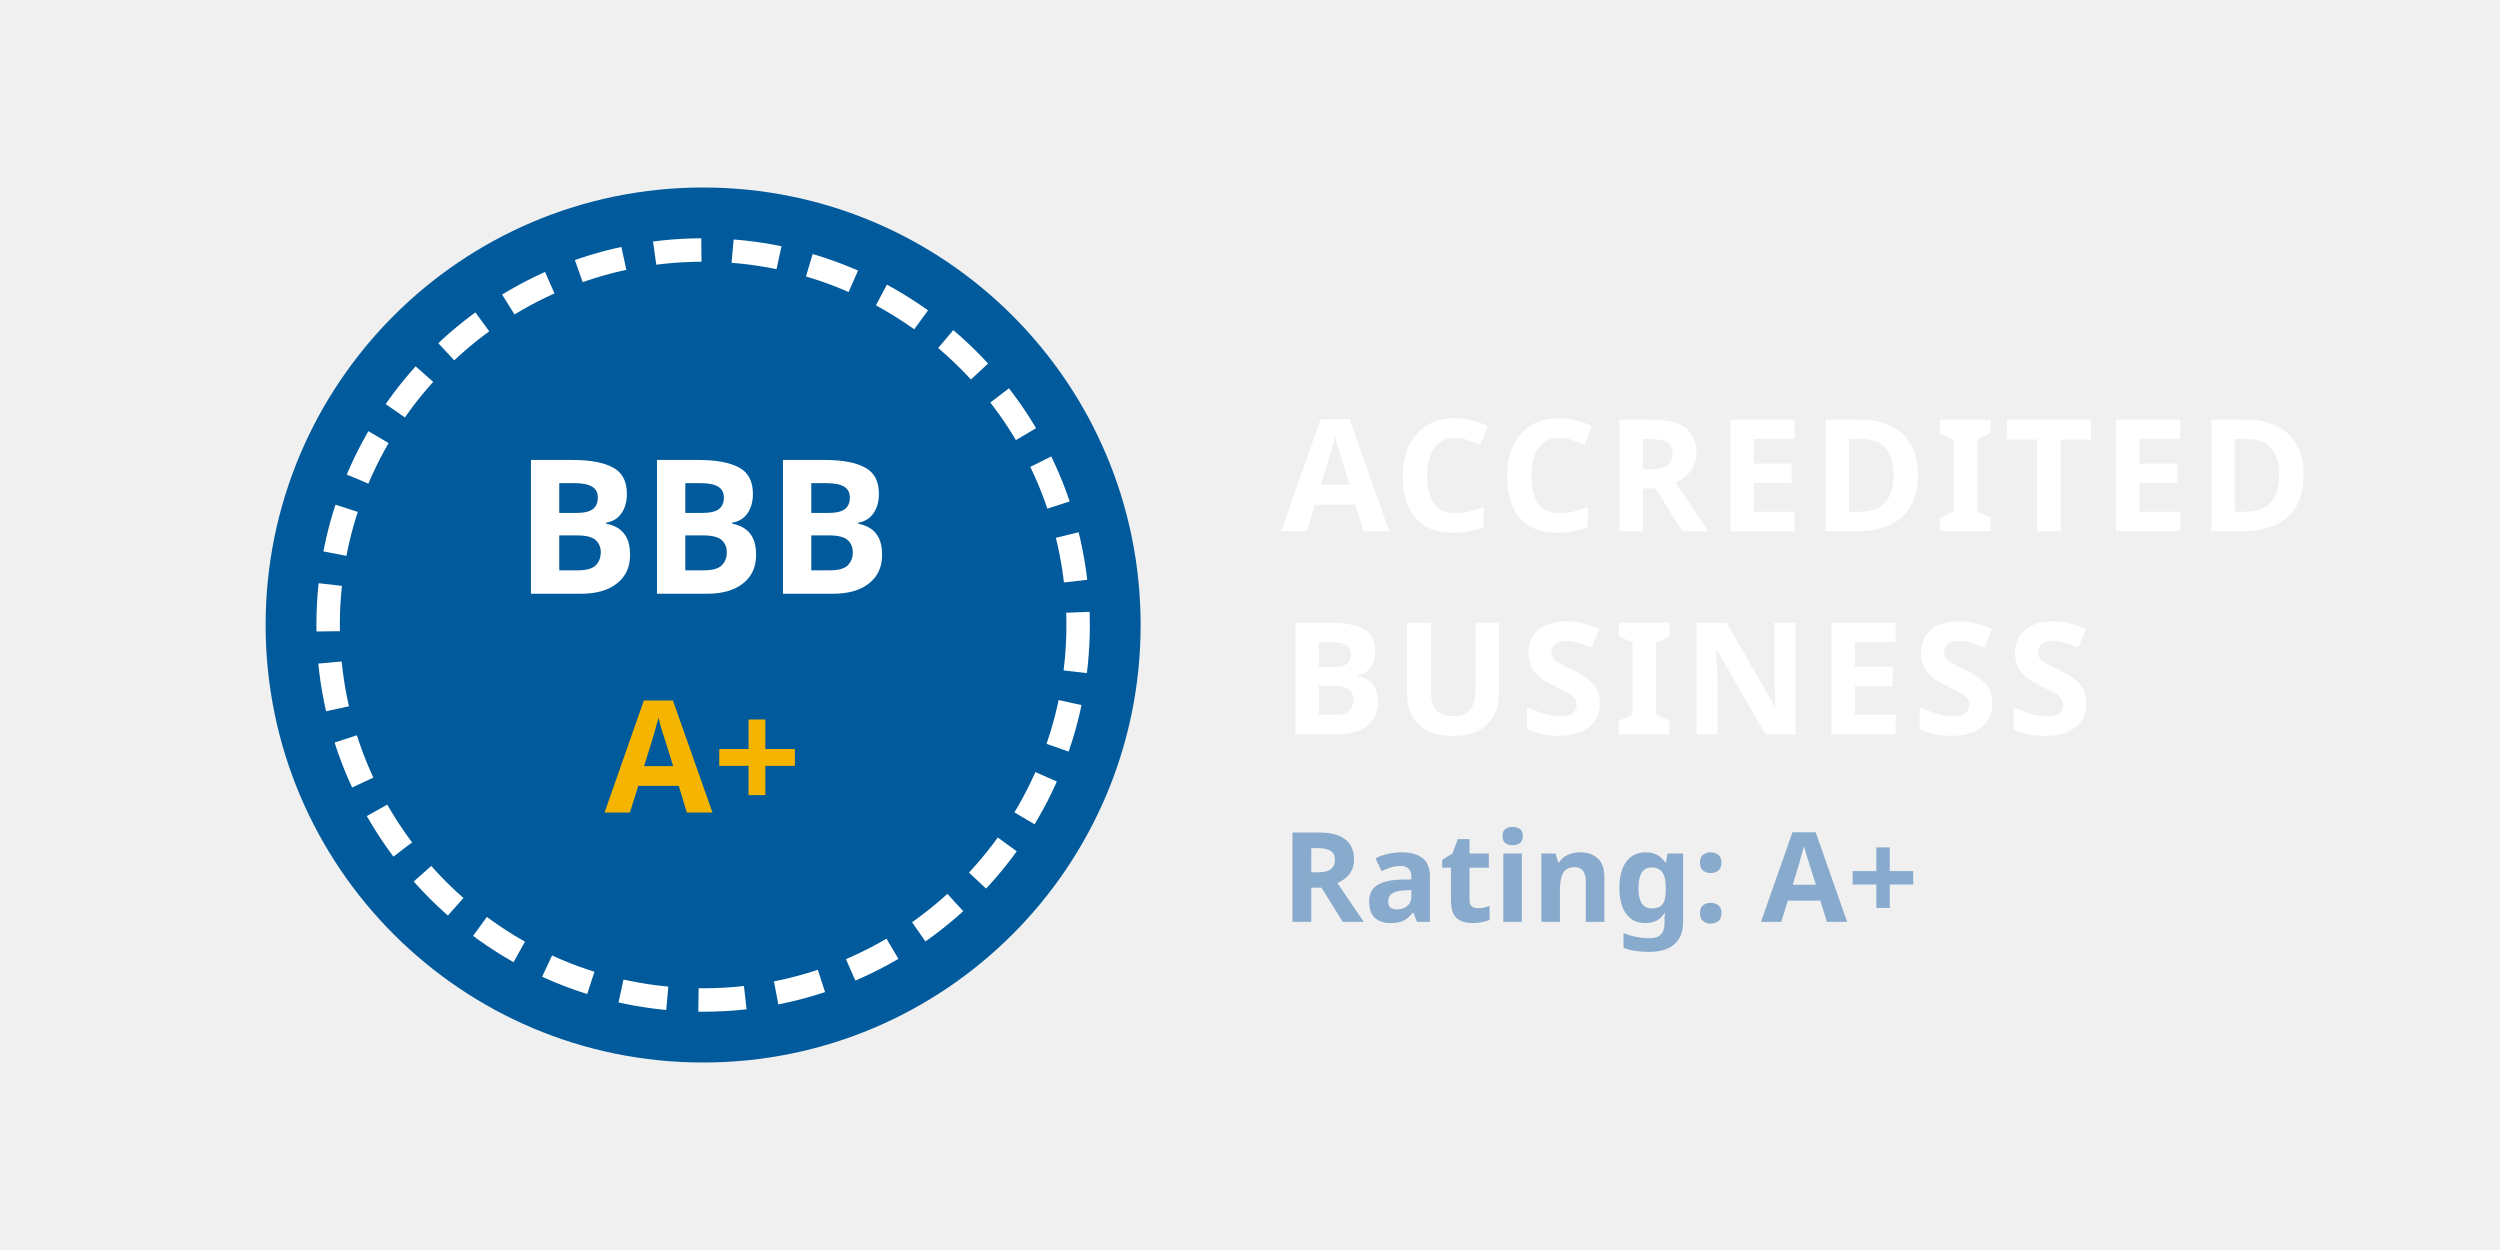
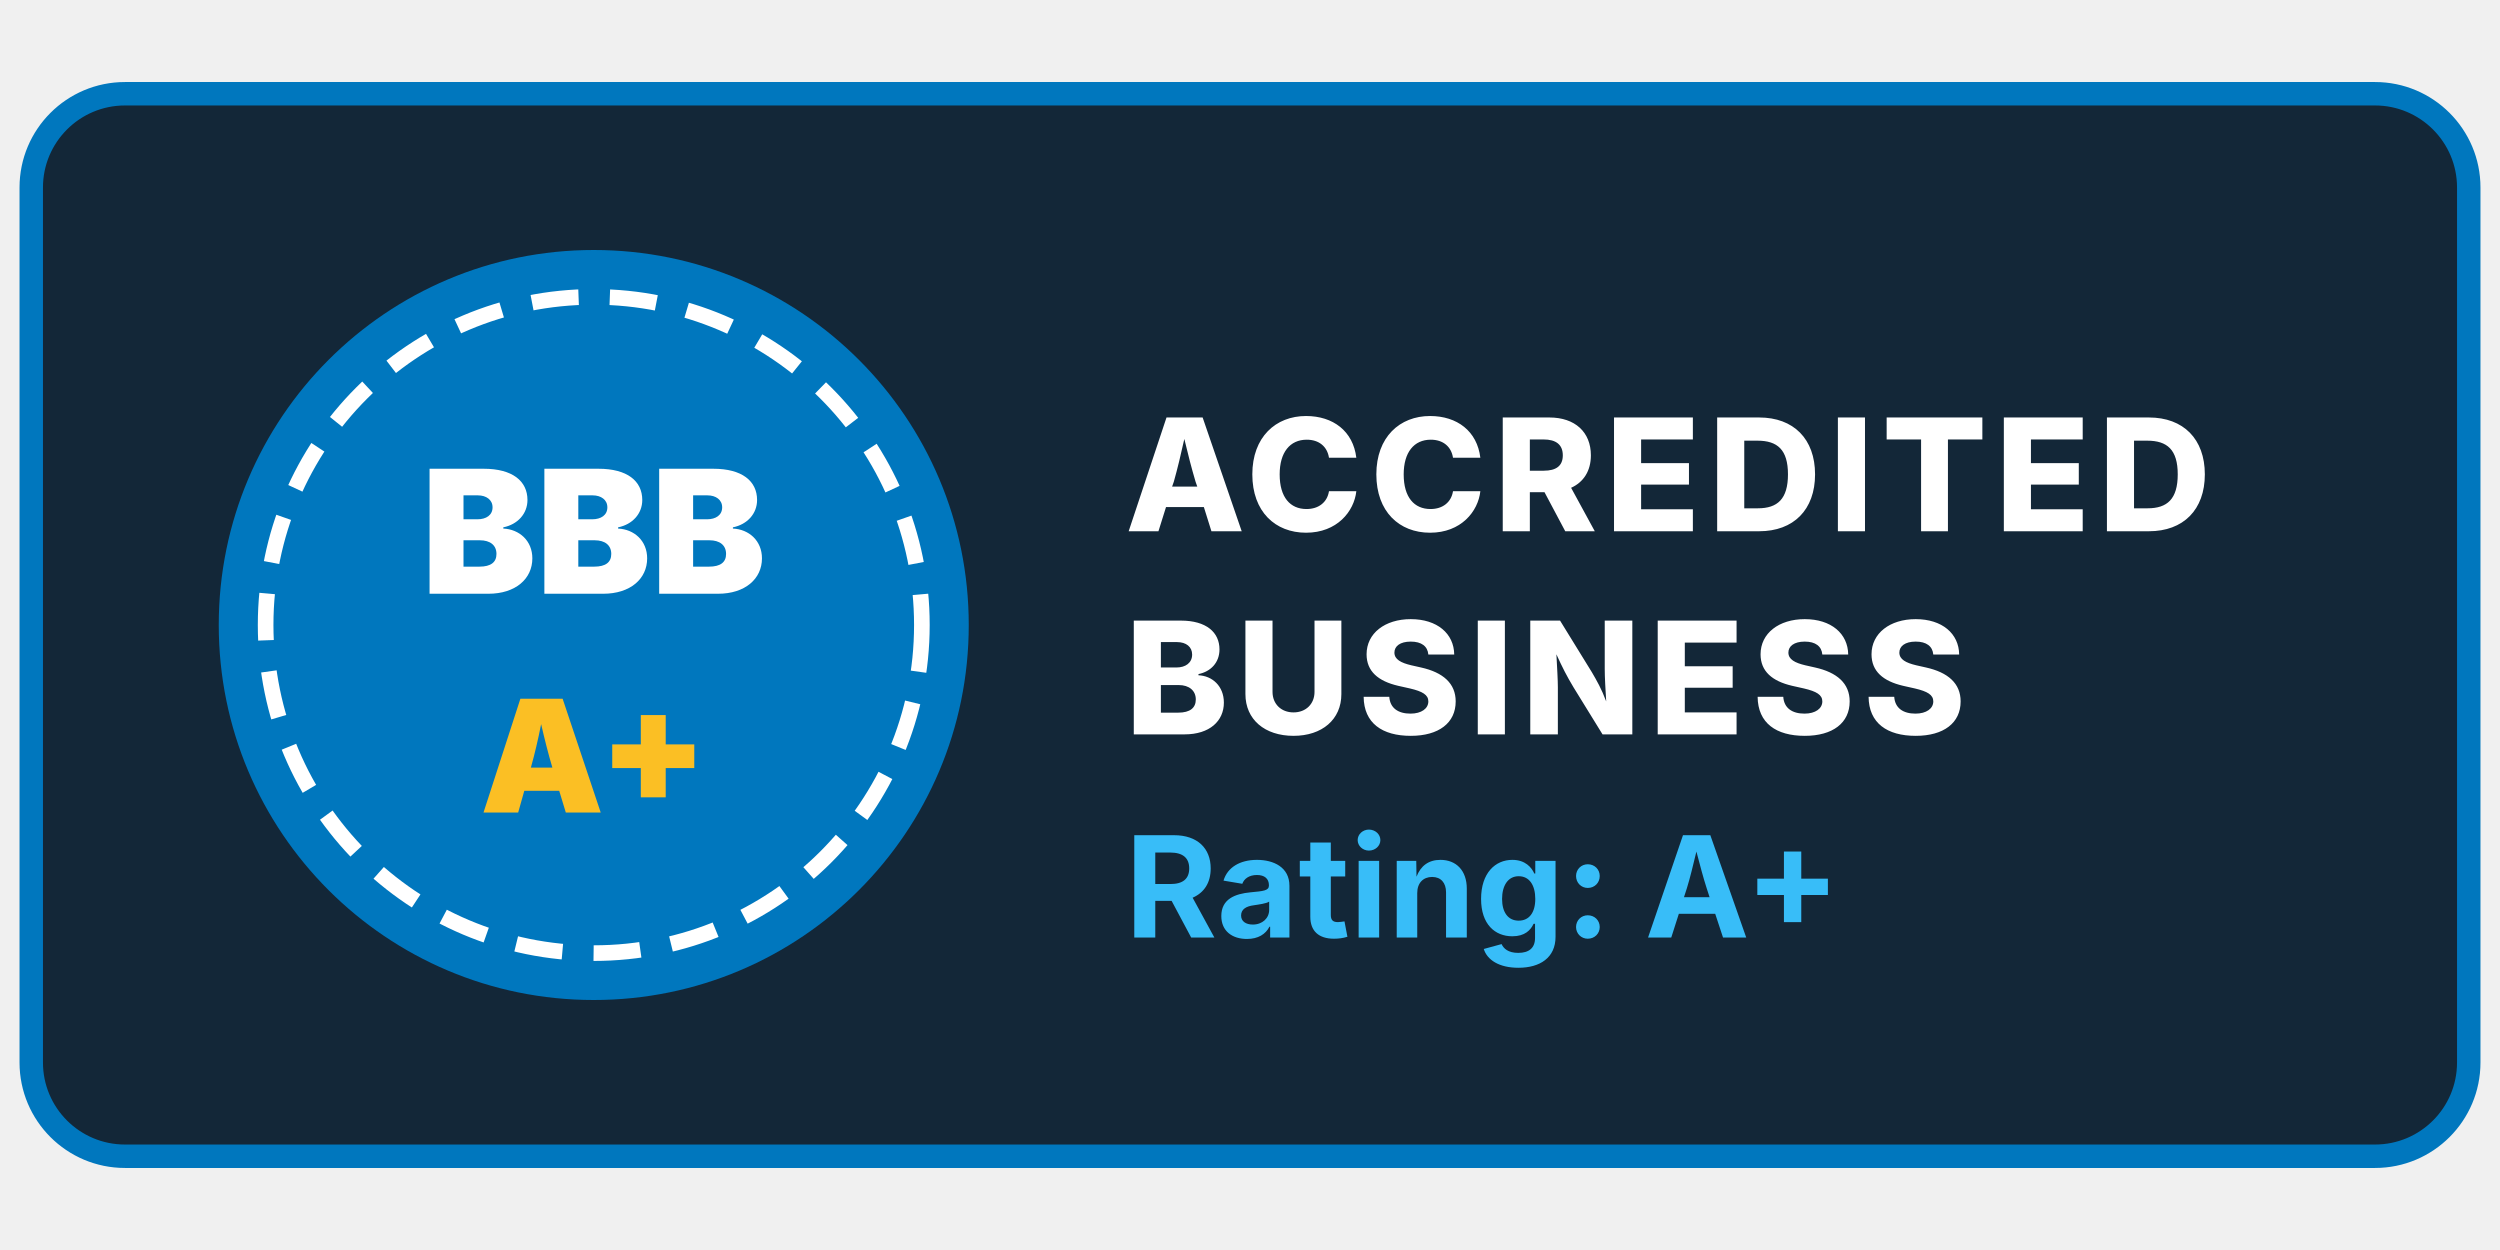
- <svg xmlns="http://www.w3.org/2000/svg" viewBox="0 0 160 80" fill="none">
-   <circle cx="45" cy="40" r="28" fill="#005A9C" />
-   <circle cx="45" cy="40" r="24" fill="none" stroke="#FFFFFF" stroke-width="1.5" stroke-dasharray="3 2" />
-   <text x="45" y="38" text-anchor="middle" font-family="system-ui, sans-serif" font-size="12" font-weight="900" fill="#FFFFFF">BBB</text>
-   <text x="45" y="52" text-anchor="middle" font-family="system-ui, sans-serif" font-size="10" font-weight="800" fill="#F4B400">A+</text>
-   <text x="82" y="34" font-family="system-ui, sans-serif" font-size="10" font-weight="800" fill="#FFFFFF" letter-spacing="0.5">ACCREDITED</text>
-   <text x="82" y="47" font-family="system-ui, sans-serif" font-size="10" font-weight="800" fill="#FFFFFF" letter-spacing="0.5">BUSINESS</text>
-   <text x="82" y="59" font-family="system-ui, sans-serif" font-size="8" font-weight="600" fill="#88AACC">Rating: A+</text>
+ <svg xmlns="http://www.w3.org/2000/svg" width="160" height="80" viewBox="0 0 160 80" fill="none">
+   <rect x="2" y="6" width="156" height="68" rx="6" fill="#132738" stroke="#0077BE" stroke-width="1.5" />
+   <circle cx="38" cy="40" r="24" fill="#0077BE" />
+   <circle cx="38" cy="40" r="21" fill="none" stroke="#FFFFFF" stroke-width="1" stroke-dasharray="3 2" />
+   <text x="38" y="38" text-anchor="middle" font-family="system-ui, -apple-system, sans-serif" font-size="11" font-weight="900" fill="#FFFFFF">BBB</text>
+   <text x="38" y="52" text-anchor="middle" font-family="system-ui, -apple-system, sans-serif" font-size="10" font-weight="900" fill="#FBBF24">A+</text>
+   <text x="72" y="34" font-family="system-ui, -apple-system, sans-serif" font-size="10" font-weight="800" fill="#FFFFFF" letter-spacing="0.5">ACCREDITED</text>
+   <text x="72" y="47" font-family="system-ui, -apple-system, sans-serif" font-size="10" font-weight="800" fill="#FFFFFF" letter-spacing="0.5">BUSINESS</text>
+   <text x="72" y="60" font-family="system-ui, -apple-system, sans-serif" font-size="9" font-weight="700" fill="#38BDF8">Rating: A+</text>
</svg>
